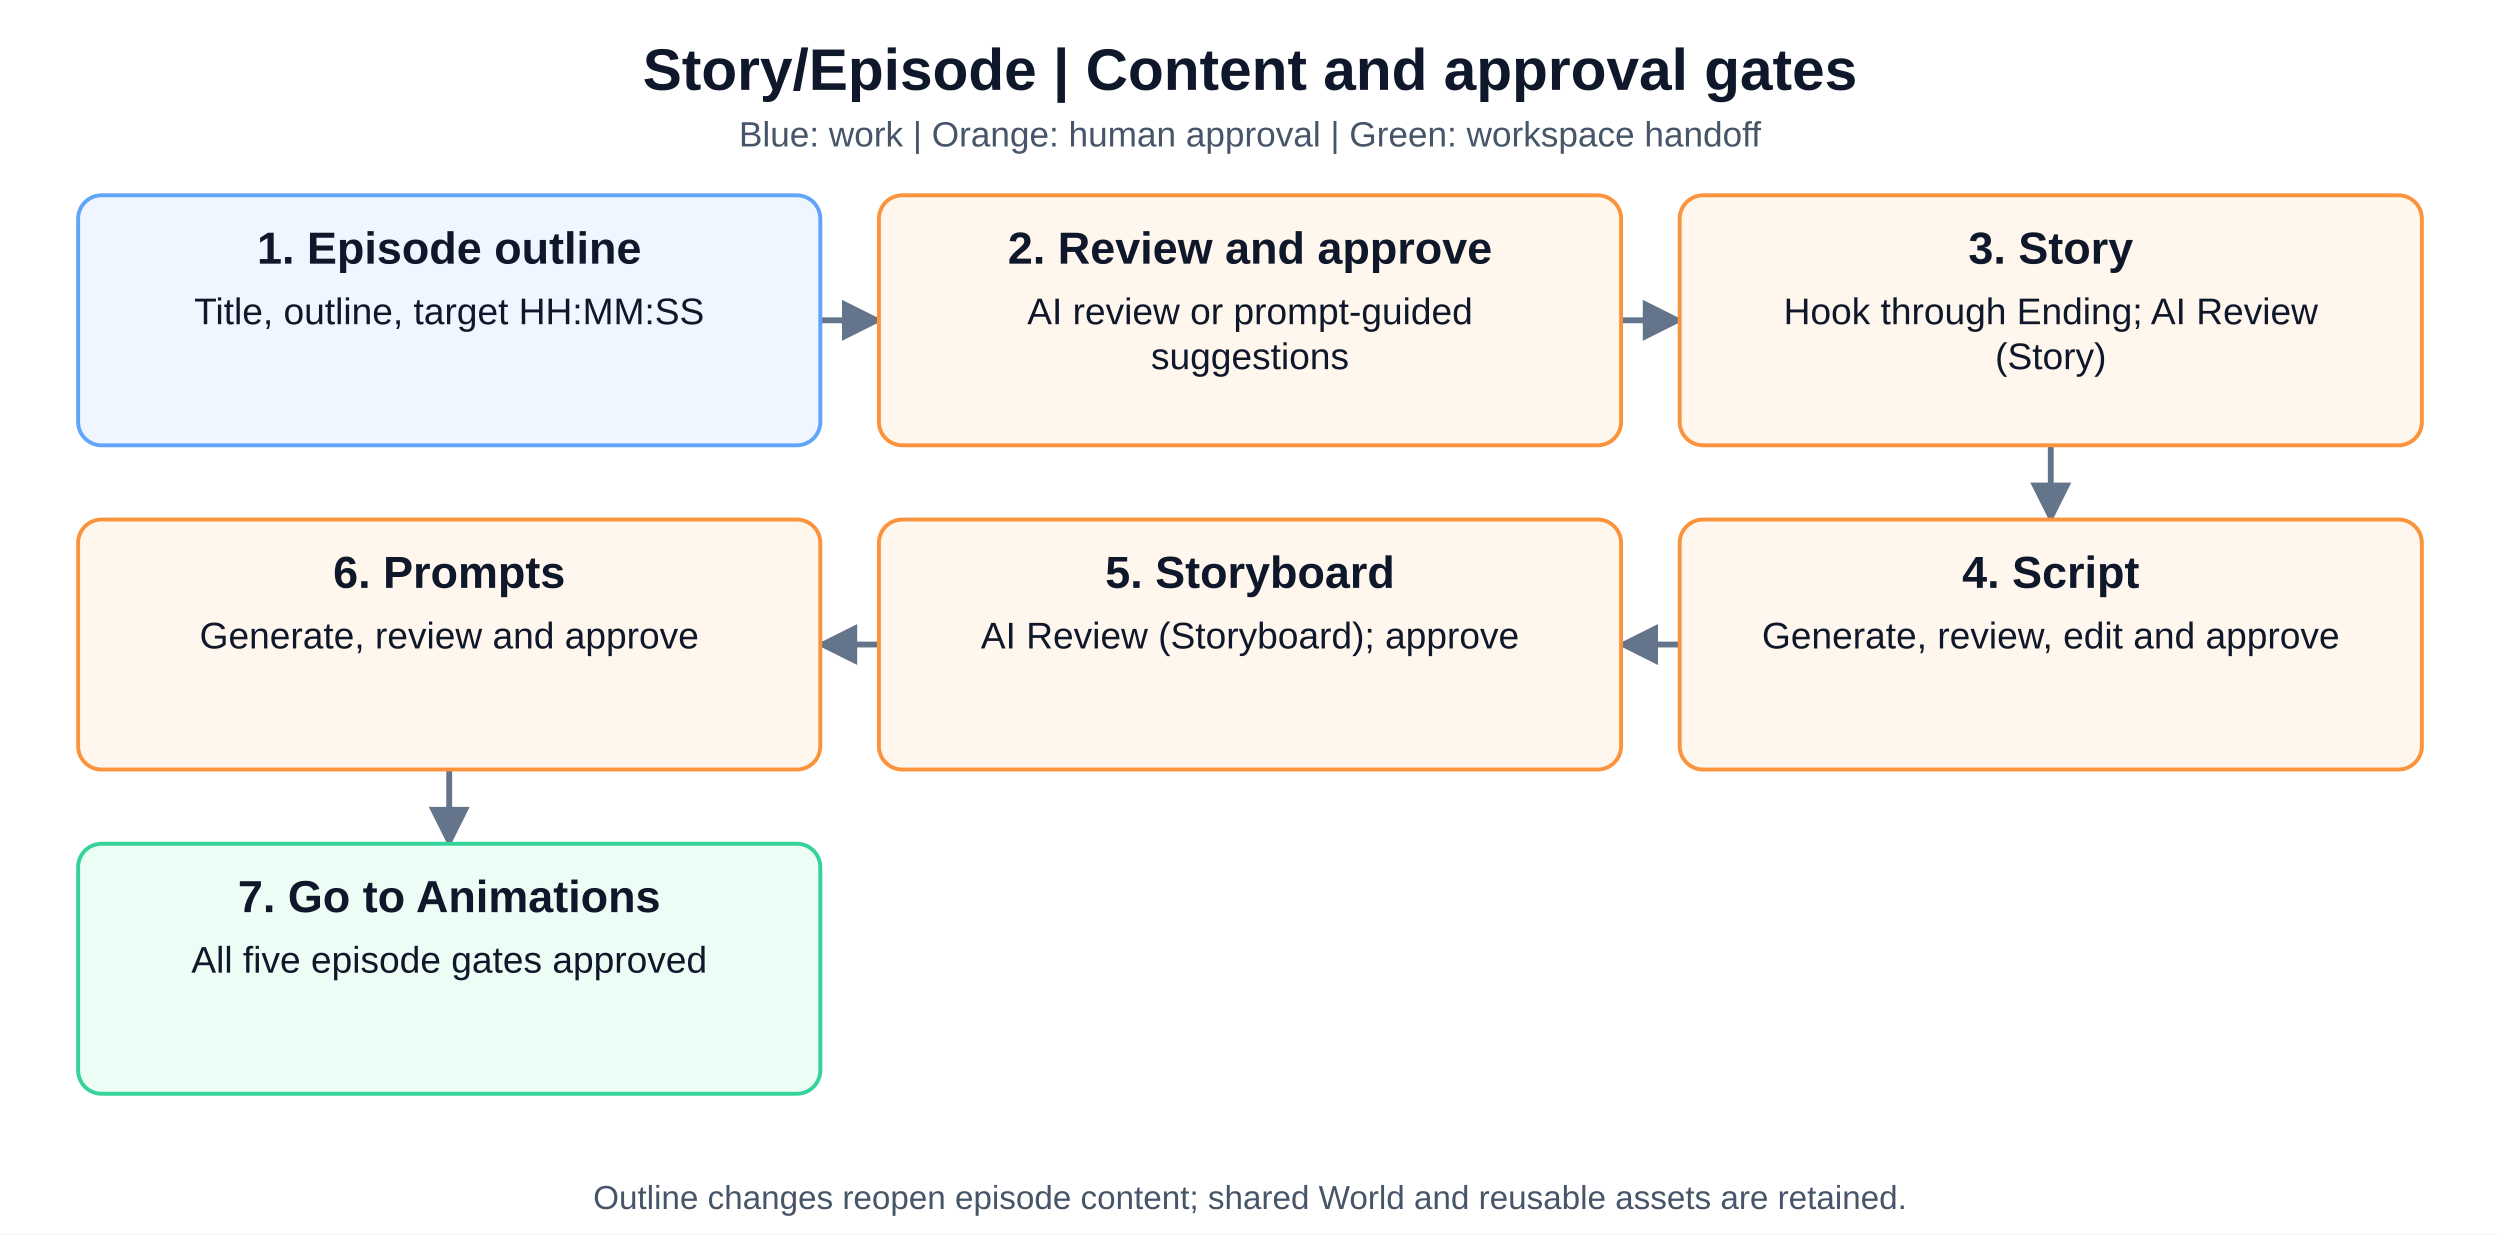
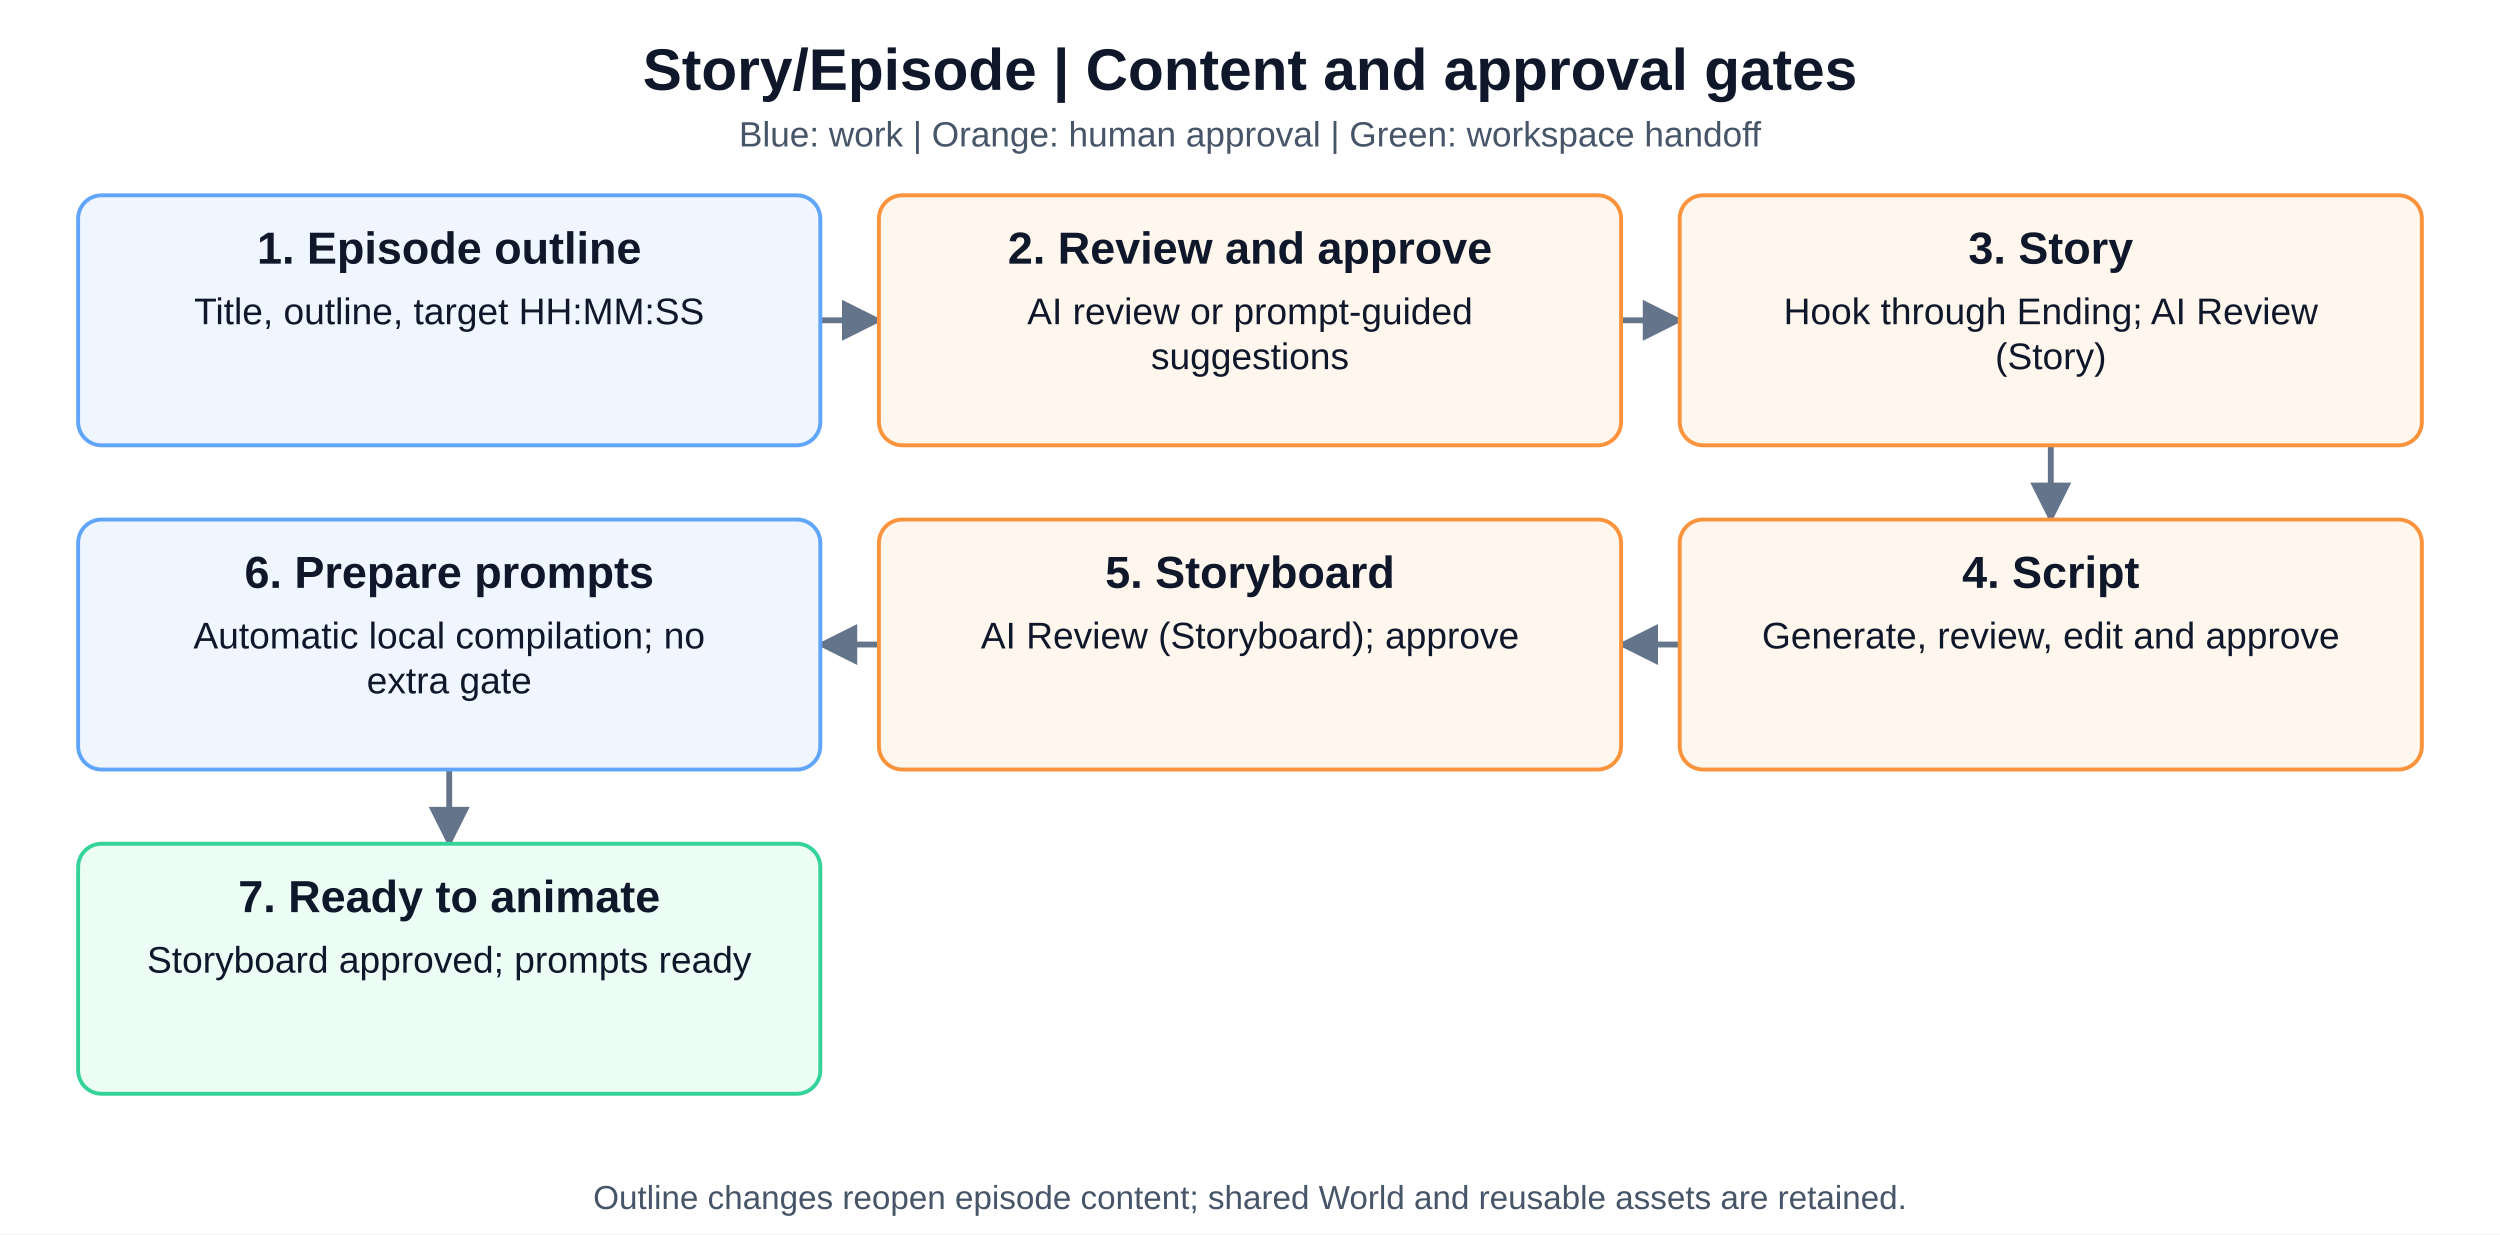
<svg xmlns="http://www.w3.org/2000/svg" width="1280" height="632" viewBox="0 0 1280 632" role="img">
  <rect width="100%" height="100%" fill="white" />
  <defs>
    <marker id="arrow" viewBox="0 0 10 10" refX="9" refY="5" markerWidth="7" markerHeight="7" orient="auto">
      <path d="M0 0L10 5L0 10Z" fill="#64748b" />
    </marker>
  </defs>
  <text x="640" y="46" text-anchor="middle" font-family="Segoe UI,Arial,sans-serif" font-size="30" font-weight="600" fill="#0f172a">Story/Episode | Content and approval gates</text>
  <text x="640" y="75" text-anchor="middle" font-family="Segoe UI,Arial,sans-serif" font-size="18" font-weight="400" fill="#475569">Blue: work  |  Orange: human approval  |  Green: workspace handoff</text>
  <path d="M420 164L450 164" stroke="#64748b" stroke-width="3" fill="none" marker-end="url(#arrow)" />
  <path d="M830 164L860 164" stroke="#64748b" stroke-width="3" fill="none" marker-end="url(#arrow)" />
  <path d="M1050 228L1050 266" stroke="#64748b" stroke-width="3" fill="none" marker-end="url(#arrow)" />
  <path d="M860 330L830 330" stroke="#64748b" stroke-width="3" fill="none" marker-end="url(#arrow)" />
  <path d="M450 330L420 330" stroke="#64748b" stroke-width="3" fill="none" marker-end="url(#arrow)" />
  <path d="M230 394L230 432" stroke="#64748b" stroke-width="3" fill="none" marker-end="url(#arrow)" />
  <a href="../README.md#story-episode">
    <rect x="40" y="100" width="380" height="128" rx="12" fill="#eff6ff" stroke="#60a5fa" stroke-width="2" />
    <text x="230" y="135" text-anchor="middle" font-family="Segoe UI,Arial,sans-serif" font-size="23" font-weight="600" fill="#0f172a">1. Episode outline</text>
    <text x="230" y="166" text-anchor="middle" font-family="Segoe UI,Arial,sans-serif" font-size="19" font-weight="400" fill="#0f172a">Title, outline, target HH:MM:SS</text>
  </a>
  <a href="../README.md#story-episode">
    <rect x="450" y="100" width="380" height="128" rx="12" fill="#fff7ed" stroke="#fb923c" stroke-width="2" />
    <text x="640" y="135" text-anchor="middle" font-family="Segoe UI,Arial,sans-serif" font-size="23" font-weight="600" fill="#0f172a">2. Review and approve</text>
    <text x="640" y="166" text-anchor="middle" font-family="Segoe UI,Arial,sans-serif" font-size="19" font-weight="400" fill="#0f172a">AI review or prompt-guided</text>
    <text x="640" y="189" text-anchor="middle" font-family="Segoe UI,Arial,sans-serif" font-size="19" font-weight="400" fill="#0f172a">suggestions</text>
  </a>
  <a href="../README.md#story-episode">
    <rect x="860" y="100" width="380" height="128" rx="12" fill="#fff7ed" stroke="#fb923c" stroke-width="2" />
    <text x="1050" y="135" text-anchor="middle" font-family="Segoe UI,Arial,sans-serif" font-size="23" font-weight="600" fill="#0f172a">3. Story</text>
    <text x="1050" y="166" text-anchor="middle" font-family="Segoe UI,Arial,sans-serif" font-size="19" font-weight="400" fill="#0f172a">Hook through Ending; AI Review</text>
    <text x="1050" y="189" text-anchor="middle" font-family="Segoe UI,Arial,sans-serif" font-size="19" font-weight="400" fill="#0f172a">(Story)</text>
  </a>
  <a href="../README.md#story-episode">
    <rect x="860" y="266" width="380" height="128" rx="12" fill="#fff7ed" stroke="#fb923c" stroke-width="2" />
    <text x="1050" y="301" text-anchor="middle" font-family="Segoe UI,Arial,sans-serif" font-size="23" font-weight="600" fill="#0f172a">4. Script</text>
    <text x="1050" y="332" text-anchor="middle" font-family="Segoe UI,Arial,sans-serif" font-size="19" font-weight="400" fill="#0f172a">Generate, review, edit and approve</text>
  </a>
  <a href="../README.md#story-episode">
    <rect x="450" y="266" width="380" height="128" rx="12" fill="#fff7ed" stroke="#fb923c" stroke-width="2" />
    <text x="640" y="301" text-anchor="middle" font-family="Segoe UI,Arial,sans-serif" font-size="23" font-weight="600" fill="#0f172a">5. Storyboard</text>
    <text x="640" y="332" text-anchor="middle" font-family="Segoe UI,Arial,sans-serif" font-size="19" font-weight="400" fill="#0f172a">AI Review (Storyboard); approve</text>
  </a>
  <a href="../README.md#story-episode">
-     <rect x="40" y="266" width="380" height="128" rx="12" fill="#fff7ed" stroke="#fb923c" stroke-width="2" />
-     <text x="230" y="301" text-anchor="middle" font-family="Segoe UI,Arial,sans-serif" font-size="23" font-weight="600" fill="#0f172a">6. Prompts</text>
-     <text x="230" y="332" text-anchor="middle" font-family="Segoe UI,Arial,sans-serif" font-size="19" font-weight="400" fill="#0f172a">Generate, review and approve</text>
+     <rect x="40" y="266" width="380" height="128" rx="12" fill="#eff6ff" stroke="#60a5fa" stroke-width="2" />
+     <text x="230" y="301" text-anchor="middle" font-family="Segoe UI,Arial,sans-serif" font-size="23" font-weight="600" fill="#0f172a">6. Prepare prompts</text>
+     <text x="230" y="332" text-anchor="middle" font-family="Segoe UI,Arial,sans-serif" font-size="19" font-weight="400" fill="#0f172a">Automatic local compilation; no</text>
+     <text x="230" y="355" text-anchor="middle" font-family="Segoe UI,Arial,sans-serif" font-size="19" font-weight="400" fill="#0f172a">extra gate</text>
  </a>
  <a href="../README.md#animations">
    <rect x="40" y="432" width="380" height="128" rx="12" fill="#ecfdf5" stroke="#34d399" stroke-width="2" />
-     <text x="230" y="467" text-anchor="middle" font-family="Segoe UI,Arial,sans-serif" font-size="23" font-weight="600" fill="#0f172a">7. Go to Animations</text>
-     <text x="230" y="498" text-anchor="middle" font-family="Segoe UI,Arial,sans-serif" font-size="19" font-weight="400" fill="#0f172a">All five episode gates approved</text>
+     <text x="230" y="467" text-anchor="middle" font-family="Segoe UI,Arial,sans-serif" font-size="23" font-weight="600" fill="#0f172a">7. Ready to animate</text>
+     <text x="230" y="498" text-anchor="middle" font-family="Segoe UI,Arial,sans-serif" font-size="19" font-weight="400" fill="#0f172a">Storyboard approved; prompts ready</text>
  </a>
  <text x="640" y="619" text-anchor="middle" font-family="Segoe UI,Arial,sans-serif" font-size="17" font-weight="400" fill="#475569">Outline changes reopen episode content; shared World and reusable assets are retained.</text>
</svg>
